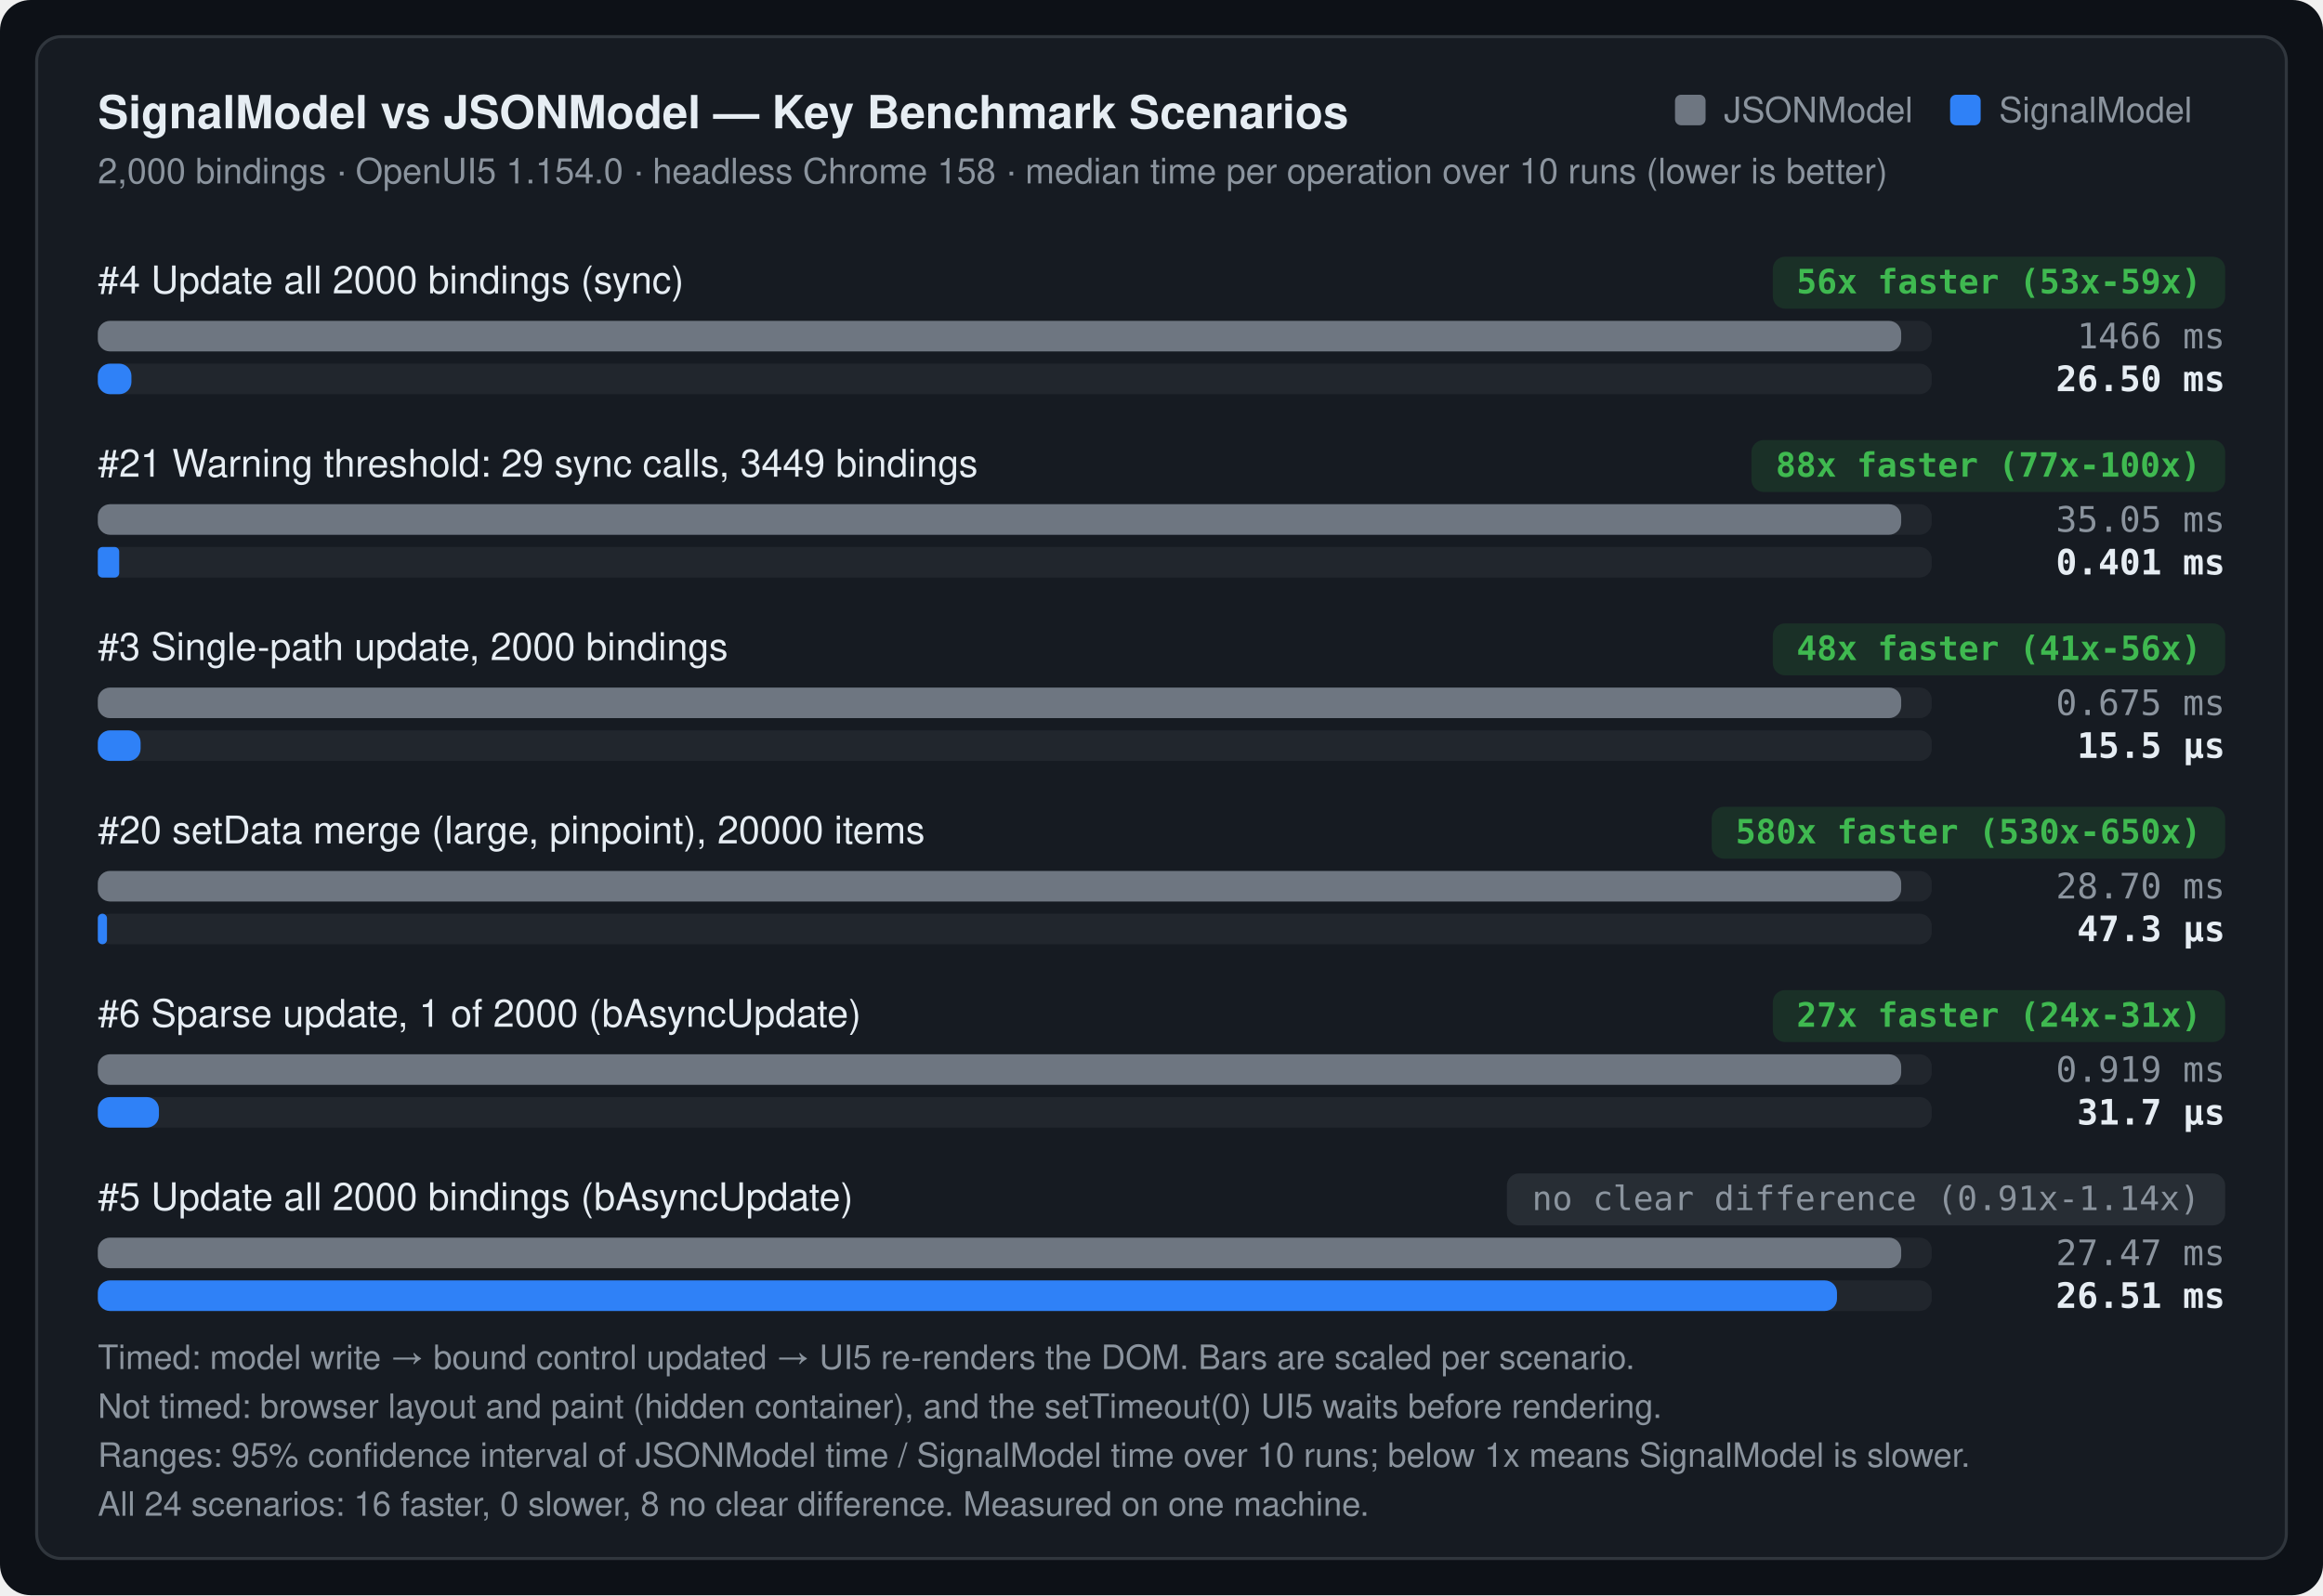
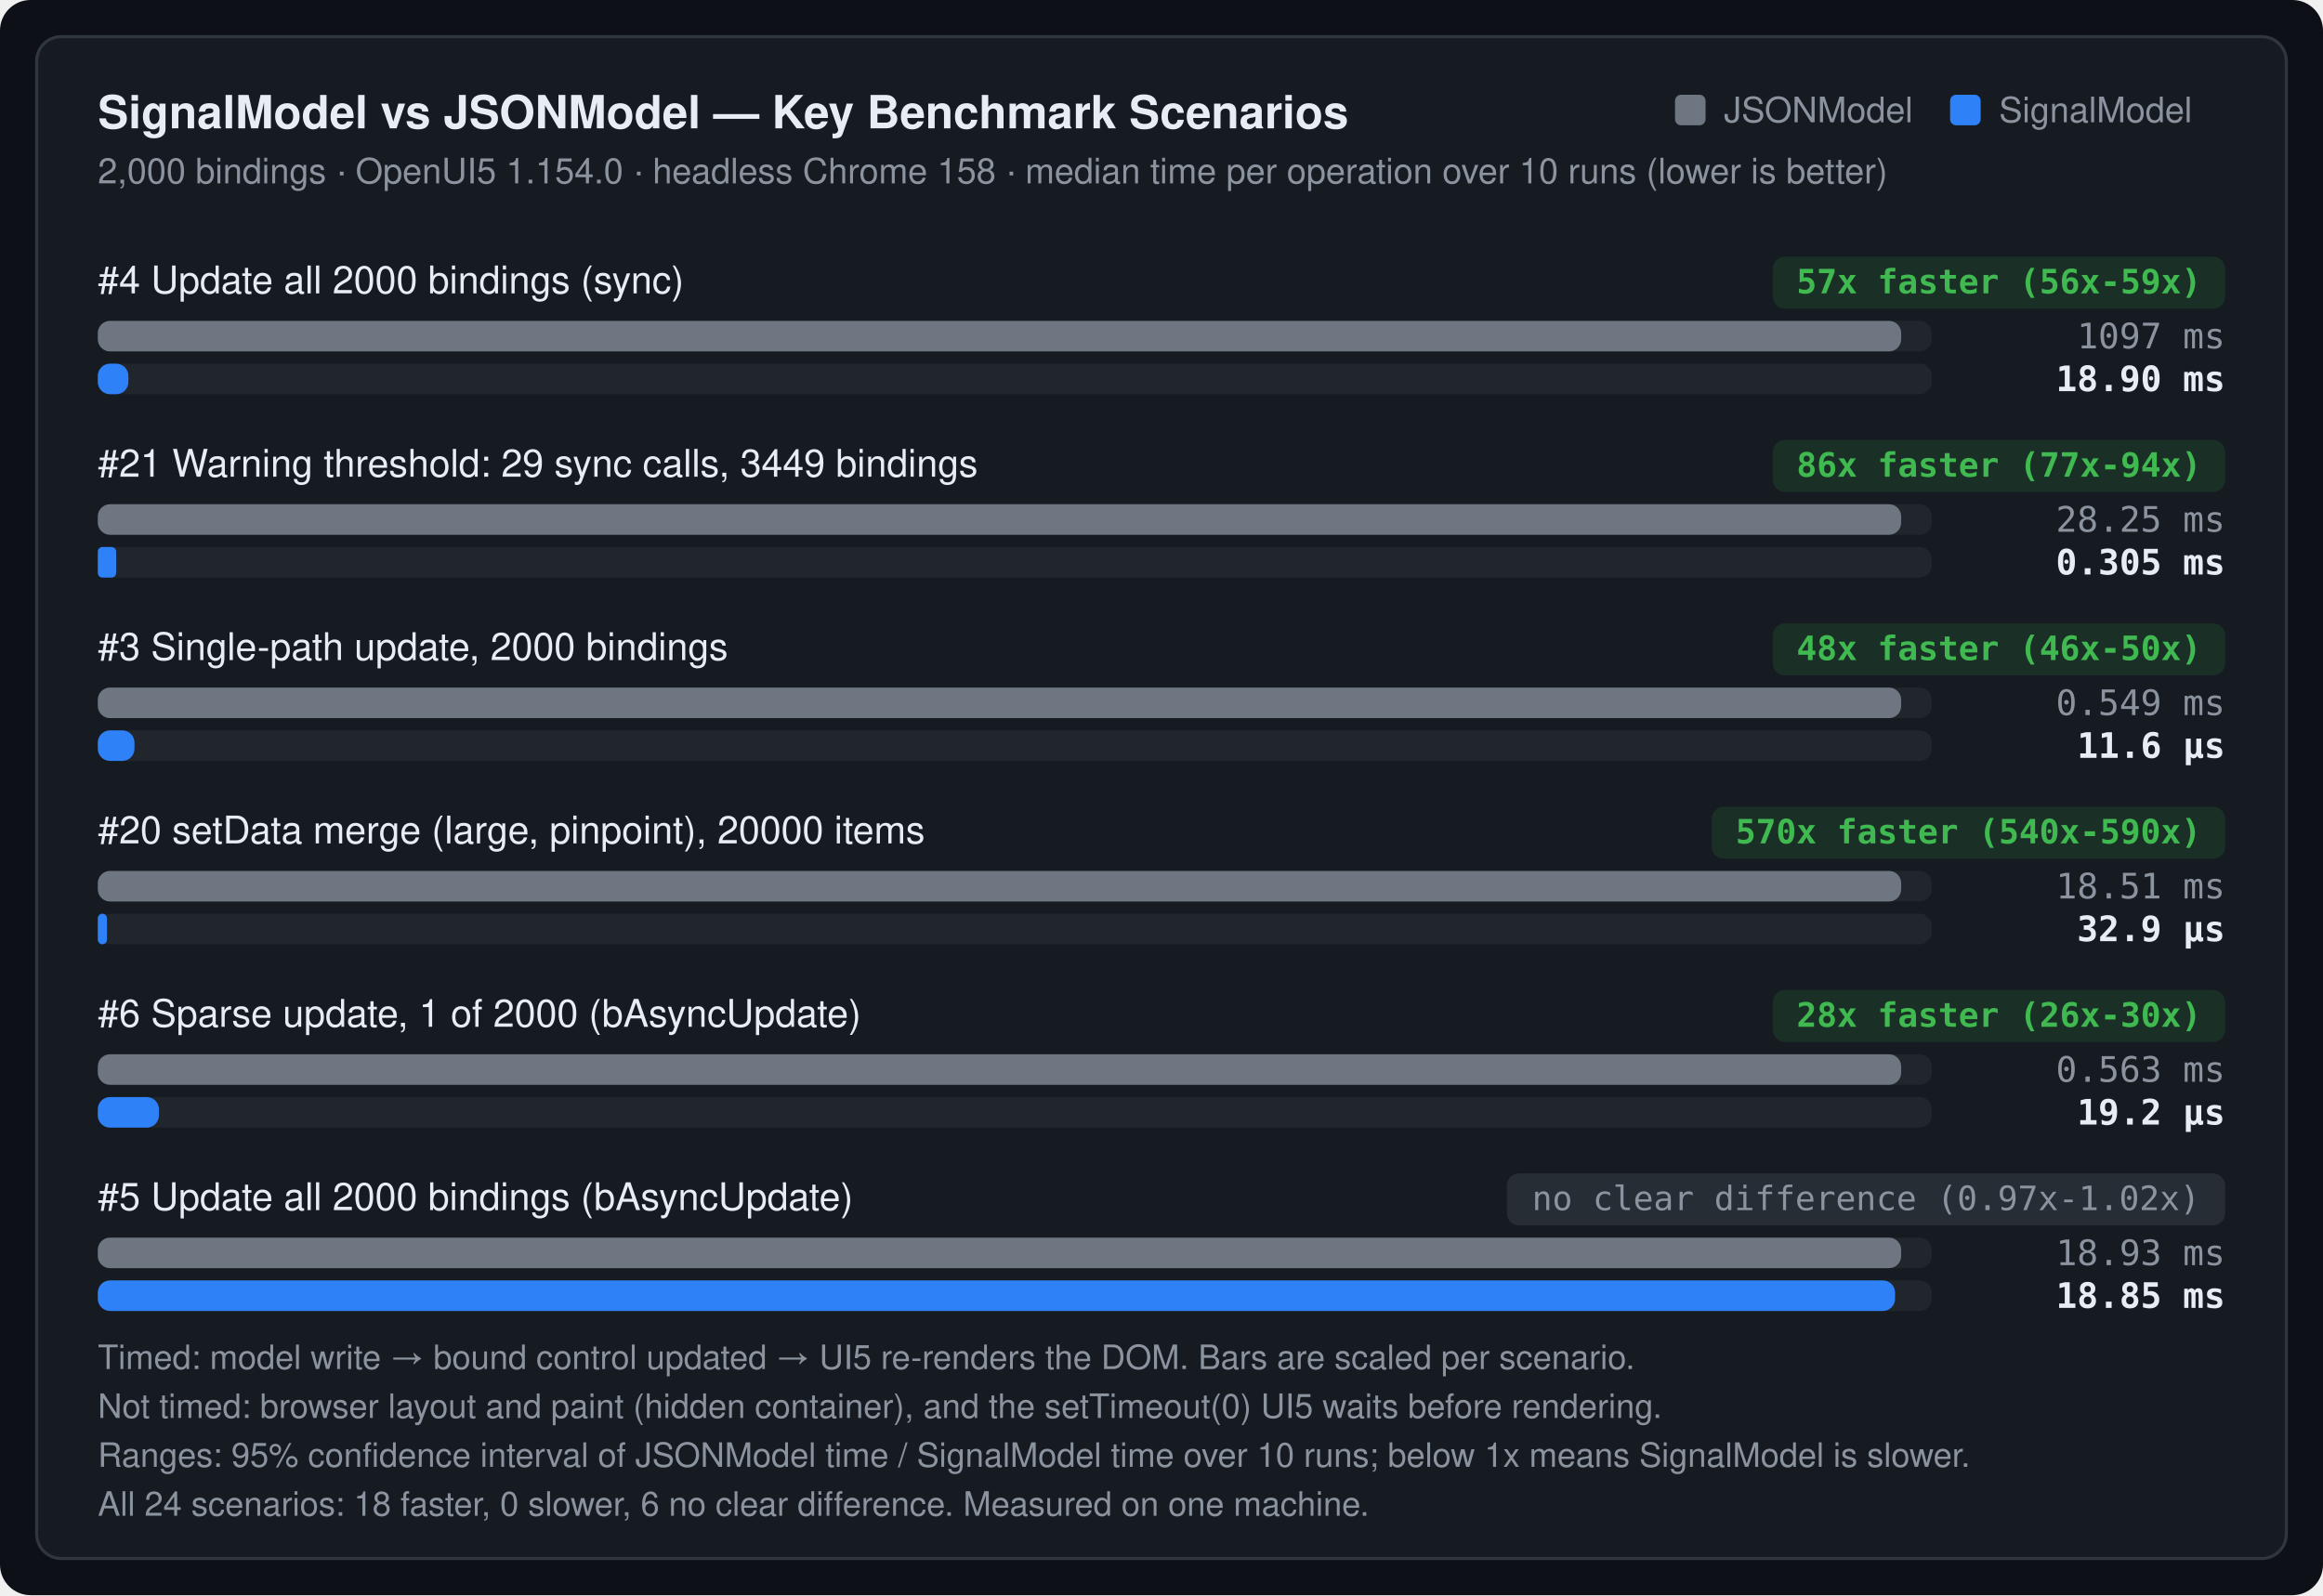
<svg xmlns="http://www.w3.org/2000/svg" viewBox="0 0 760 522" width="760" height="522" role="img" aria-labelledby="title desc">
  <style>
    .bg { fill: #0d1117; }
    .card { fill: #161b22; stroke: #30363d; stroke-width: 1; }
    .track { fill: #21262d; }
    .title { font: 600 15px -apple-system, BlinkMacSystemFont, "Segoe UI", Helvetica, Arial, sans-serif; fill: #e6edf3; }
    .sub { font: 400 11.5px -apple-system, BlinkMacSystemFont, "Segoe UI", Helvetica, Arial, sans-serif; fill: #8b949e; }
    .label { font: 500 12.5px -apple-system, BlinkMacSystemFont, "Segoe UI", Helvetica, Arial, sans-serif; fill: #e6edf3; }
    .val { font: 400 11.5px ui-monospace, SFMono-Regular, Menlo, Consolas, monospace; fill: #8b949e; }
    .val-sig { font: 600 11.5px ui-monospace, SFMono-Regular, Menlo, Consolas, monospace; fill: #e6edf3; }
    .badge-bg { fill: rgba(46, 160, 67, 0.16); }
    .badge-txt { font: 600 11px ui-monospace, SFMono-Regular, Menlo, Consolas, monospace; fill: #3fb950; }
    .badge-eq-bg { fill: rgba(139, 148, 158, 0.15); }
    .badge-eq-txt { font: 500 11px ui-monospace, SFMono-Regular, Menlo, Consolas, monospace; fill: #8b949e; }
    .bar-json { fill: #6e7681; }
    .bar-sig { fill: #2f81f7; }
    .foot { font: 400 11px -apple-system, BlinkMacSystemFont, "Segoe UI", Helvetica, Arial, sans-serif; fill: #8b949e; }
    @media (prefers-color-scheme: light) {
      .bg { fill: #ffffff; }
      .card { fill: #f6f8fa; stroke: #d0d7de; }
      .track { fill: #eaeef2; }
      .title { fill: #1f2328; }
      .sub { fill: #656d76; }
      .label { fill: #1f2328; }
      .val { fill: #656d76; }
      .val-sig { fill: #1f2328; }
      .badge-bg { fill: rgba(26, 127, 55, 0.12); }
      .badge-txt { fill: #1a7f37; }
      .badge-eq-bg { fill: rgba(101, 109, 118, 0.12); }
      .badge-eq-txt { fill: #656d76; }
      .bar-json { fill: #8c959f; }
      .bar-sig { fill: #0969da; }
      .foot { fill: #656d76; }
    }
  </style>
  <rect class="bg" width="760" height="522" rx="10" />
  <rect class="card" x="12" y="12" width="736" height="498" rx="8" />
  <text class="title" x="32" y="42">SignalModel vs JSONModel — Key Benchmark Scenarios</text>
  <text class="sub" x="32" y="60">2,000 bindings · OpenUI5 1.154.0 · headless Chrome 158 · median time per operation over 10 runs (lower is better)</text>
  <rect class="bar-json" x="548" y="31" width="10" height="10" rx="2" />
  <text class="sub" x="564" y="40">JSONModel</text>
  <rect class="bar-sig" x="638" y="31" width="10" height="10" rx="2" />
  <text class="sub" x="654" y="40">SignalModel</text>
  <g transform="translate(32, 84)">
    <text class="label" x="0" y="12">#4 Update all 2000 bindings (sync)</text>
    <rect class="badge-bg" x="548" y="0" width="148" height="17" rx="4" />
-     <text class="badge-txt" x="622" y="12" text-anchor="middle">56x faster (53x-59x)</text>
+     <text class="badge-txt" x="622" y="12" text-anchor="middle">57x faster (56x-59x)</text>
    <rect class="track" x="0" y="21" width="600" height="10" rx="4" />
    <rect class="bar-json" x="0" y="21" width="590" height="10" rx="4" />
-     <text class="val" x="696" y="30" text-anchor="end">1466 ms</text>
+     <text class="val" x="696" y="30" text-anchor="end">1097 ms</text>
    <rect class="track" x="0" y="35" width="600" height="10" rx="4" />
-     <rect class="bar-sig" x="0" y="35" width="11" height="10" rx="4" />
-     <text class="val-sig" x="696" y="44" text-anchor="end">26.50 ms</text>
+     <rect class="bar-sig" x="0" y="35" width="10" height="10" rx="4" />
+     <text class="val-sig" x="696" y="44" text-anchor="end">18.90 ms</text>
  </g>
  <g transform="translate(32, 144)">
    <text class="label" x="0" y="12">#21 Warning threshold: 29 sync calls, 3449 bindings</text>
-     <rect class="badge-bg" x="541" y="0" width="155" height="17" rx="4" />
-     <text class="badge-txt" x="618.5" y="12" text-anchor="middle">88x faster (77x-100x)</text>
+     <rect class="badge-bg" x="548" y="0" width="148" height="17" rx="4" />
+     <text class="badge-txt" x="622" y="12" text-anchor="middle">86x faster (77x-94x)</text>
    <rect class="track" x="0" y="21" width="600" height="10" rx="4" />
    <rect class="bar-json" x="0" y="21" width="590" height="10" rx="4" />
-     <text class="val" x="696" y="30" text-anchor="end">35.05 ms</text>
+     <text class="val" x="696" y="30" text-anchor="end">28.25 ms</text>
    <rect class="track" x="0" y="35" width="600" height="10" rx="4" />
-     <rect class="bar-sig" x="0" y="35" width="7" height="10" rx="1.5" />
-     <text class="val-sig" x="696" y="44" text-anchor="end">0.401 ms</text>
+     <rect class="bar-sig" x="0" y="35" width="6" height="10" rx="1.5" />
+     <text class="val-sig" x="696" y="44" text-anchor="end">0.305 ms</text>
  </g>
  <g transform="translate(32, 204)">
    <text class="label" x="0" y="12">#3 Single-path update, 2000 bindings</text>
    <rect class="badge-bg" x="548" y="0" width="148" height="17" rx="4" />
-     <text class="badge-txt" x="622" y="12" text-anchor="middle">48x faster (41x-56x)</text>
+     <text class="badge-txt" x="622" y="12" text-anchor="middle">48x faster (46x-50x)</text>
    <rect class="track" x="0" y="21" width="600" height="10" rx="4" />
    <rect class="bar-json" x="0" y="21" width="590" height="10" rx="4" />
-     <text class="val" x="696" y="30" text-anchor="end">0.675 ms</text>
+     <text class="val" x="696" y="30" text-anchor="end">0.549 ms</text>
    <rect class="track" x="0" y="35" width="600" height="10" rx="4" />
-     <rect class="bar-sig" x="0" y="35" width="14" height="10" rx="4" />
-     <text class="val-sig" x="696" y="44" text-anchor="end">15.5 µs</text>
+     <rect class="bar-sig" x="0" y="35" width="12" height="10" rx="4" />
+     <text class="val-sig" x="696" y="44" text-anchor="end">11.6 µs</text>
  </g>
  <g transform="translate(32, 264)">
    <text class="label" x="0" y="12">#20 setData merge (large, pinpoint), 20000 items</text>
    <rect class="badge-bg" x="528" y="0" width="168" height="17" rx="4" />
-     <text class="badge-txt" x="612" y="12" text-anchor="middle">580x faster (530x-650x)</text>
+     <text class="badge-txt" x="612" y="12" text-anchor="middle">570x faster (540x-590x)</text>
    <rect class="track" x="0" y="21" width="600" height="10" rx="4" />
    <rect class="bar-json" x="0" y="21" width="590" height="10" rx="4" />
-     <text class="val" x="696" y="30" text-anchor="end">28.70 ms</text>
+     <text class="val" x="696" y="30" text-anchor="end">18.51 ms</text>
    <rect class="track" x="0" y="35" width="600" height="10" rx="4" />
    <rect class="bar-sig" x="0" y="35" width="3" height="10" rx="1.5" />
-     <text class="val-sig" x="696" y="44" text-anchor="end">47.3 µs</text>
+     <text class="val-sig" x="696" y="44" text-anchor="end">32.9 µs</text>
  </g>
  <g transform="translate(32, 324)">
    <text class="label" x="0" y="12">#6 Sparse update, 1 of 2000 (bAsyncUpdate)</text>
    <rect class="badge-bg" x="548" y="0" width="148" height="17" rx="4" />
-     <text class="badge-txt" x="622" y="12" text-anchor="middle">27x faster (24x-31x)</text>
+     <text class="badge-txt" x="622" y="12" text-anchor="middle">28x faster (26x-30x)</text>
    <rect class="track" x="0" y="21" width="600" height="10" rx="4" />
    <rect class="bar-json" x="0" y="21" width="590" height="10" rx="4" />
-     <text class="val" x="696" y="30" text-anchor="end">0.919 ms</text>
+     <text class="val" x="696" y="30" text-anchor="end">0.563 ms</text>
    <rect class="track" x="0" y="35" width="600" height="10" rx="4" />
    <rect class="bar-sig" x="0" y="35" width="20" height="10" rx="4" />
-     <text class="val-sig" x="696" y="44" text-anchor="end">31.7 µs</text>
+     <text class="val-sig" x="696" y="44" text-anchor="end">19.2 µs</text>
  </g>
  <g transform="translate(32, 384)">
    <text class="label" x="0" y="12">#5 Update all 2000 bindings (bAsyncUpdate)</text>
    <rect class="badge-eq-bg" x="461" y="0" width="235" height="17" rx="4" />
-     <text class="badge-eq-txt" x="578.5" y="12" text-anchor="middle">no clear difference (0.91x-1.14x)</text>
+     <text class="badge-eq-txt" x="578.5" y="12" text-anchor="middle">no clear difference (0.97x-1.02x)</text>
    <rect class="track" x="0" y="21" width="600" height="10" rx="4" />
    <rect class="bar-json" x="0" y="21" width="590" height="10" rx="4" />
-     <text class="val" x="696" y="30" text-anchor="end">27.47 ms</text>
+     <text class="val" x="696" y="30" text-anchor="end">18.93 ms</text>
    <rect class="track" x="0" y="35" width="600" height="10" rx="4" />
-     <rect class="bar-sig" x="0" y="35" width="569" height="10" rx="4" />
-     <text class="val-sig" x="696" y="44" text-anchor="end">26.51 ms</text>
+     <rect class="bar-sig" x="0" y="35" width="588" height="10" rx="4" />
+     <text class="val-sig" x="696" y="44" text-anchor="end">18.85 ms</text>
  </g>
  <text class="foot" x="32" y="448">Timed: model write → bound control updated → UI5 re-renders the DOM. Bars are scaled per scenario.</text>
  <text class="foot" x="32" y="464">Not timed: browser layout and paint (hidden container), and the setTimeout(0) UI5 waits before rendering.</text>
  <text class="foot" x="32" y="480">Ranges: 95% confidence interval of JSONModel time / SignalModel time over 10 runs; below 1x means SignalModel is slower.</text>
-   <text class="foot" x="32" y="496">All 24 scenarios: 16 faster, 0 slower, 8 no clear difference. Measured on one machine.</text>
+   <text class="foot" x="32" y="496">All 24 scenarios: 18 faster, 0 slower, 6 no clear difference. Measured on one machine.</text>
</svg>
